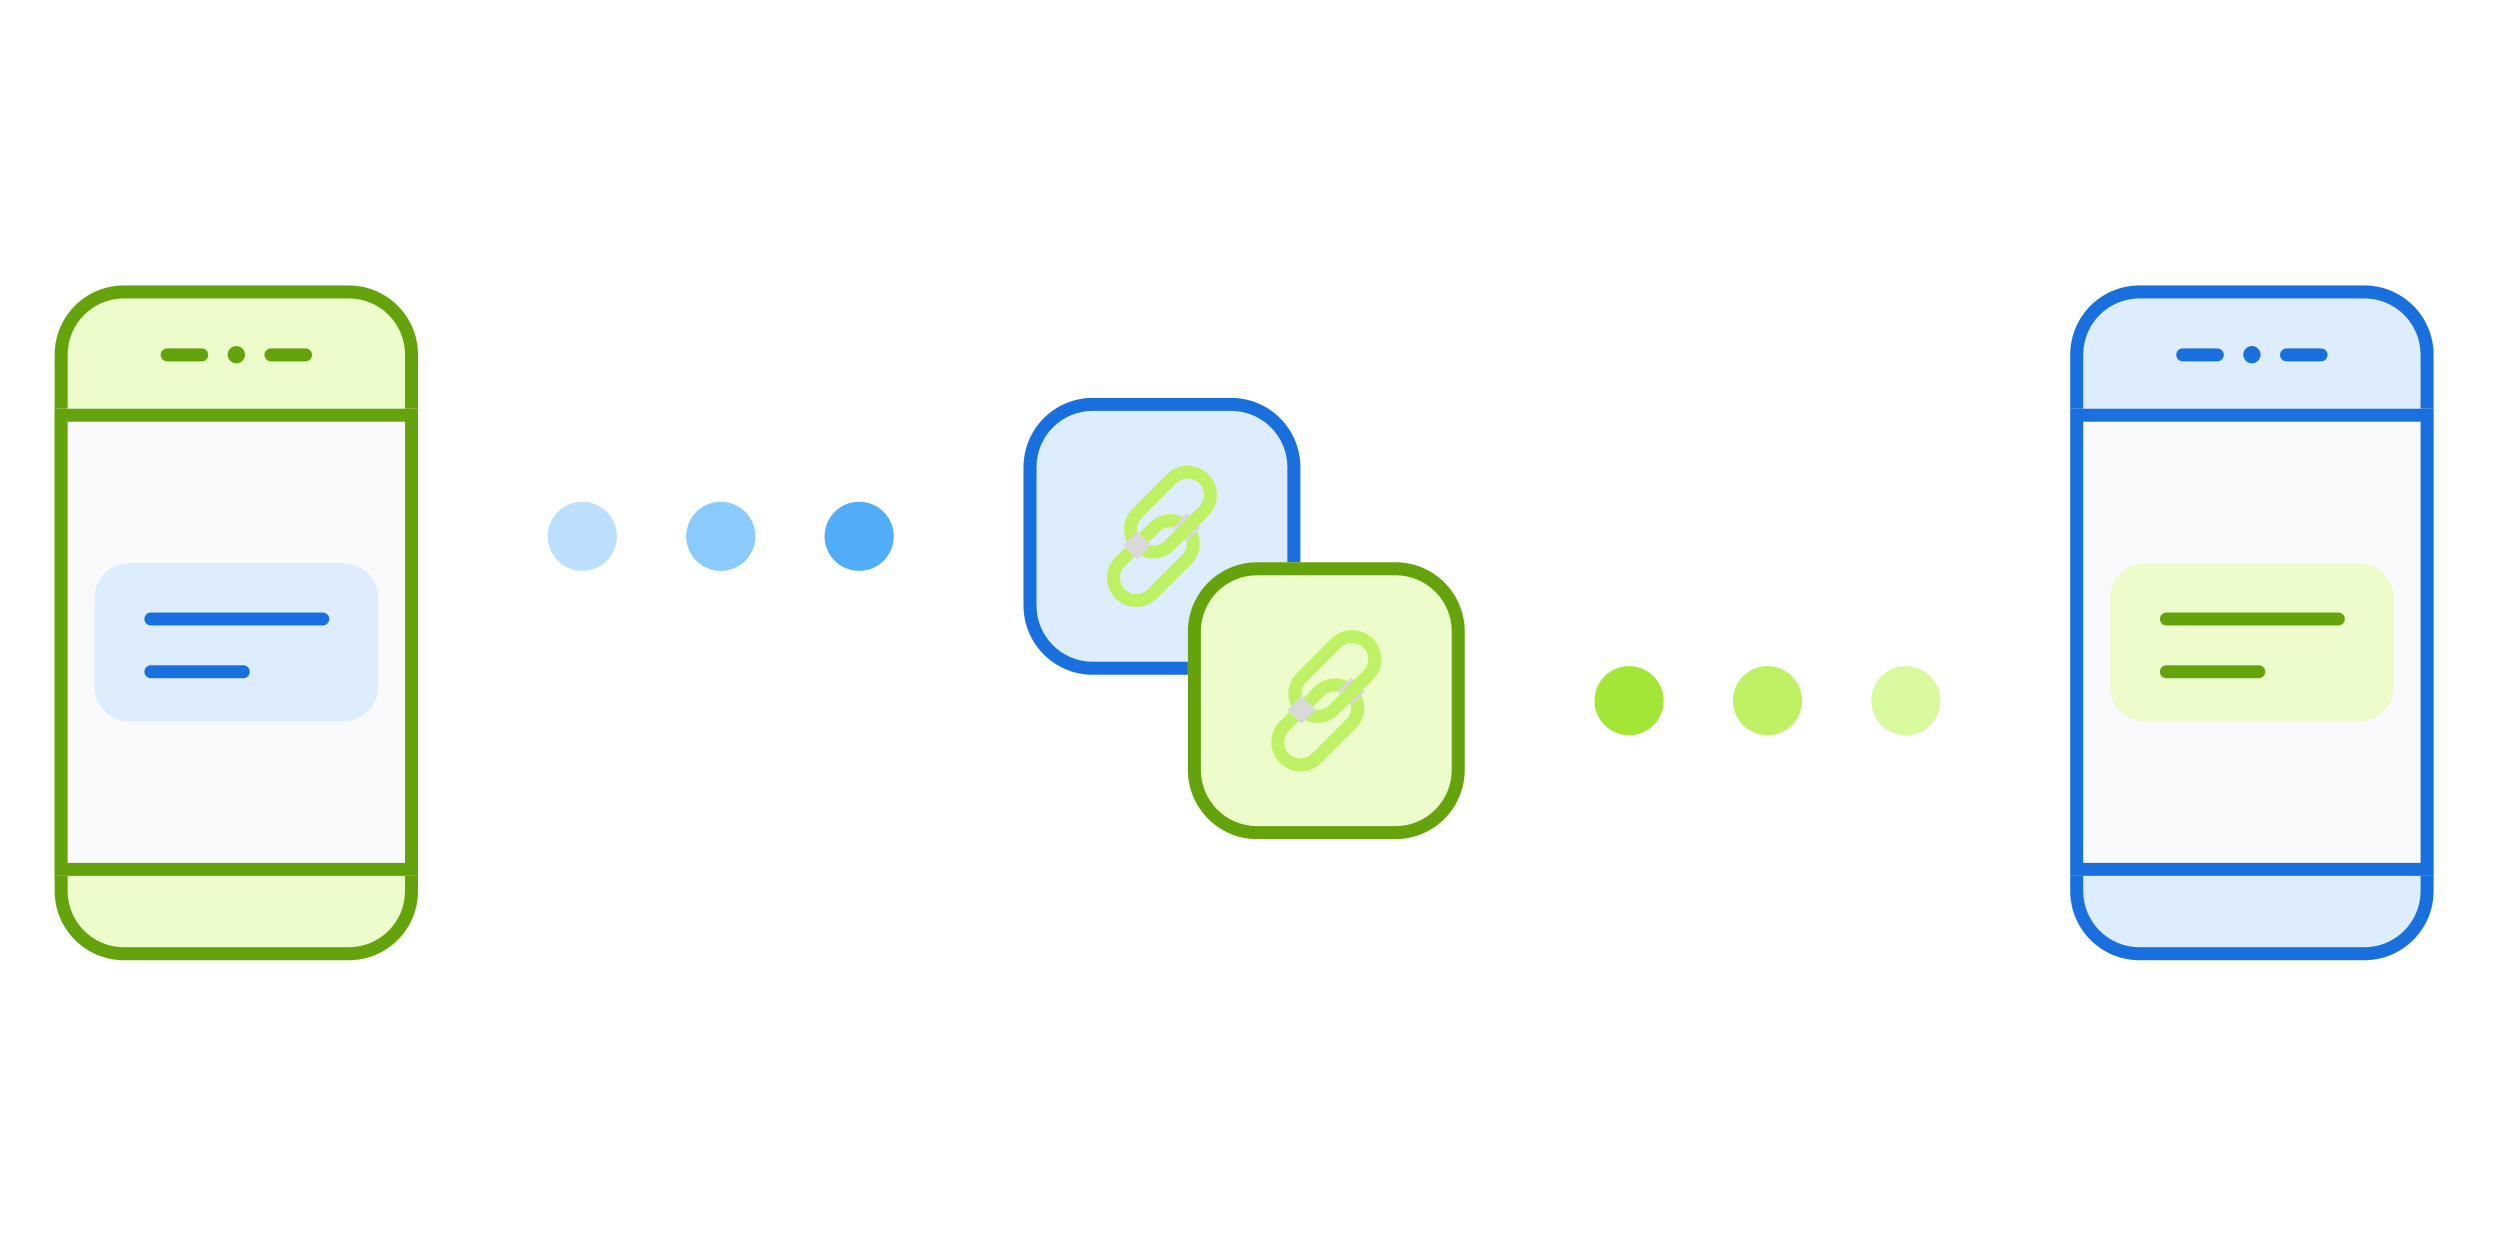
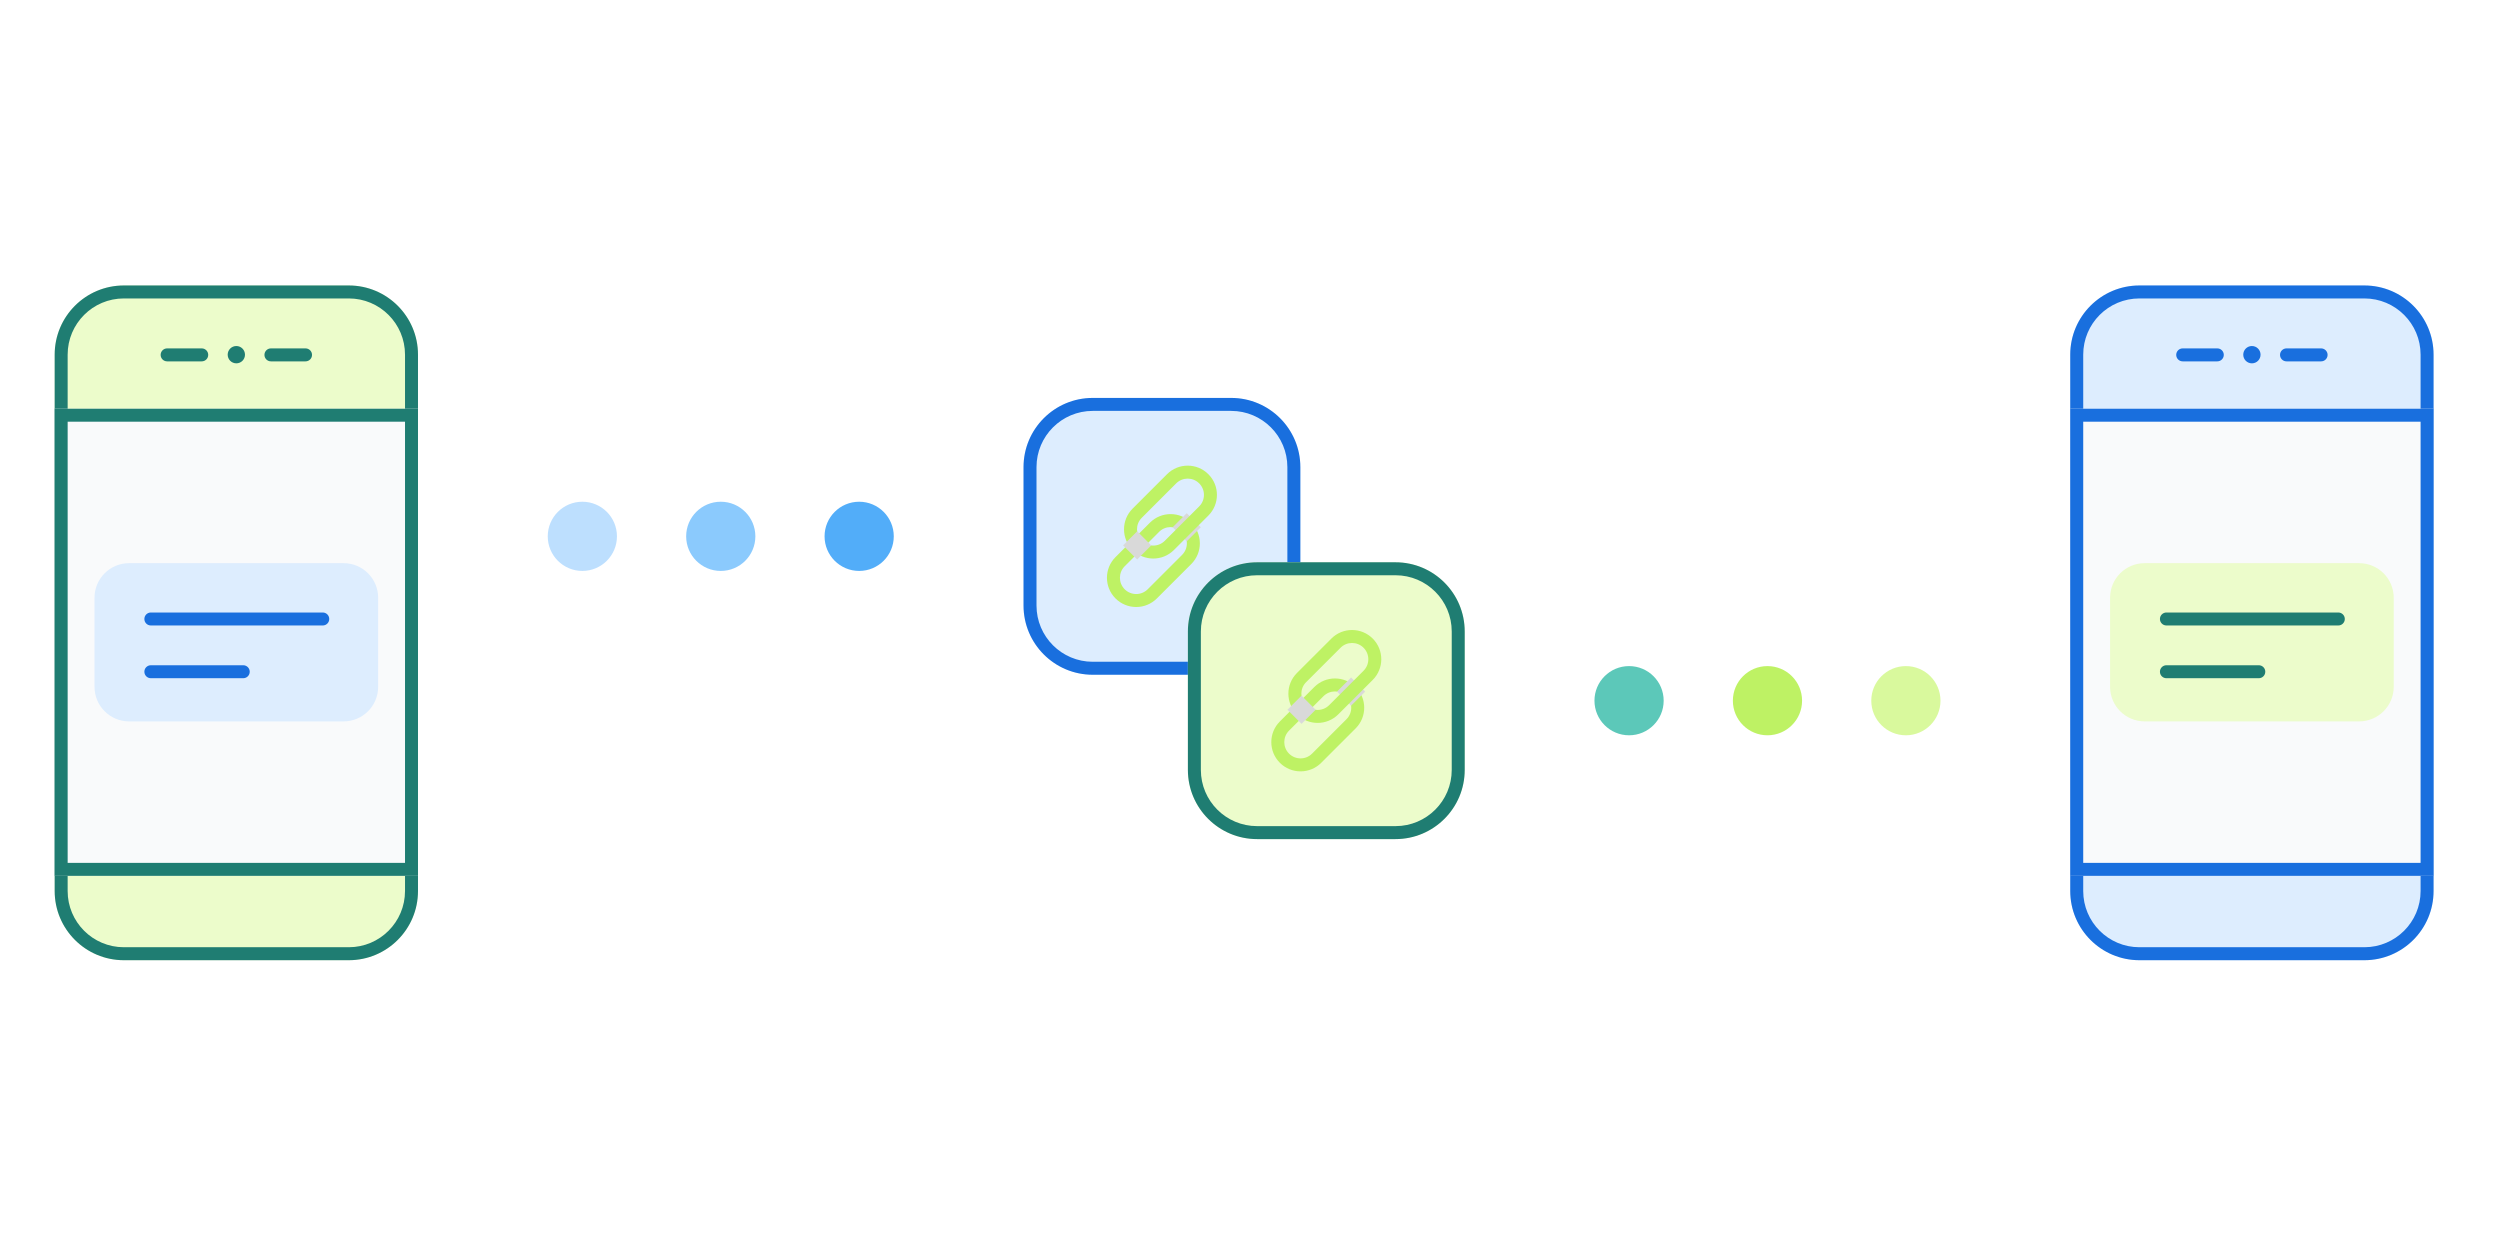
<svg xmlns="http://www.w3.org/2000/svg" width="289" height="145" viewBox="0 0 289 145" fill="none">
  <path d="M48.32 41C48.32 36.582 44.739 33 40.32 33H14.32C9.902 33 6.32 36.582 6.32 41V103C6.32 107.418 9.902 111 14.32 111H40.32C44.739 111 48.32 107.418 48.32 103V41Z" fill="#ECFCCB" />
-   <path fill-rule="evenodd" clip-rule="evenodd" d="M14.32 34.5H40.32C43.91 34.5 46.82 37.41 46.82 41V103C46.82 106.59 43.91 109.5 40.32 109.5H14.32C10.73 109.5 7.82 106.59 7.82 103V41C7.82 37.41 10.73 34.5 14.32 34.5ZM40.32 33C44.739 33 48.32 36.582 48.32 41V103C48.32 107.418 44.739 111 40.32 111H14.32C9.902 111 6.32 107.418 6.32 103V41C6.32 36.582 9.902 33 14.32 33H40.32Z" fill="#65A30D" />
+   <path fill-rule="evenodd" clip-rule="evenodd" d="M14.32 34.5H40.32C43.91 34.5 46.82 37.41 46.82 41V103C46.82 106.59 43.91 109.5 40.32 109.5H14.32C10.73 109.5 7.82 106.59 7.82 103V41C7.82 37.41 10.73 34.5 14.32 34.5ZM40.32 33C44.739 33 48.32 36.582 48.32 41V103C48.32 107.418 44.739 111 40.32 111H14.32C9.902 111 6.32 107.418 6.32 103V41C6.32 36.582 9.902 33 14.32 33H40.32Z" fill="#1F7D72" />
  <path d="M48.32 47.248H6.32V101.248H48.32V47.248Z" fill="#F9FAFB" />
-   <path fill-rule="evenodd" clip-rule="evenodd" d="M7.82 48.748H46.82V99.748H7.82V48.748ZM48.32 47.248V101.248H6.32V47.248H48.32Z" fill="#65A30D" />
+   <path fill-rule="evenodd" clip-rule="evenodd" d="M7.82 48.748H46.82V99.748H7.82V48.748ZM48.32 47.248V101.248H6.32V47.248H48.32Z" fill="#1F7D72" />
  <path d="M10.926 69.101C10.926 66.891 12.717 65.101 14.926 65.101H39.715C41.925 65.101 43.715 66.891 43.715 69.101V79.394C43.715 81.603 41.925 83.394 39.715 83.394H14.926C12.717 83.394 10.926 81.603 10.926 79.394V69.101Z" fill="#DDEDFE" />
  <path fill-rule="evenodd" clip-rule="evenodd" d="M16.689 71.555C16.689 71.141 17.024 70.805 17.439 70.805H37.311C37.725 70.805 38.061 71.141 38.061 71.555C38.061 71.969 37.725 72.305 37.311 72.305H17.439C17.024 72.305 16.689 71.969 16.689 71.555Z" fill="#196FDE" />
  <path fill-rule="evenodd" clip-rule="evenodd" d="M16.689 77.652C16.689 77.238 17.024 76.902 17.439 76.902H28.119C28.533 76.902 28.869 77.238 28.869 77.652C28.869 78.067 28.533 78.402 28.119 78.402H17.439C17.024 78.402 16.689 78.067 16.689 77.652Z" fill="#196FDE" />
-   <path d="M26.32 41.001C26.32 41.554 26.768 42.002 27.32 42.002C27.873 42.002 28.32 41.554 28.32 41.001C28.32 40.448 27.873 40 27.32 40C26.768 40 26.32 40.448 26.32 41.001Z" fill="#65A30D" />
-   <path fill-rule="evenodd" clip-rule="evenodd" d="M18.57 41.024C18.57 40.61 18.906 40.274 19.32 40.274H23.32C23.735 40.274 24.07 40.61 24.07 41.024C24.07 41.439 23.735 41.774 23.32 41.774H19.32C18.906 41.774 18.57 41.439 18.57 41.024Z" fill="#65A30D" />
-   <path fill-rule="evenodd" clip-rule="evenodd" d="M30.57 41.024C30.57 40.61 30.906 40.274 31.32 40.274H35.32C35.734 40.274 36.07 40.61 36.07 41.024C36.07 41.439 35.734 41.774 35.32 41.774H31.32C30.906 41.774 30.57 41.439 30.57 41.024Z" fill="#65A30D" />
+   <path d="M26.32 41.001C26.32 41.554 26.768 42.002 27.32 42.002C27.873 42.002 28.32 41.554 28.32 41.001C28.32 40.448 27.873 40 27.32 40C26.768 40 26.32 40.448 26.32 41.001Z" fill="#1F7D72" />
+   <path fill-rule="evenodd" clip-rule="evenodd" d="M18.57 41.024C18.57 40.61 18.906 40.274 19.32 40.274H23.32C23.735 40.274 24.07 40.61 24.07 41.024C24.07 41.439 23.735 41.774 23.32 41.774H19.32C18.906 41.774 18.57 41.439 18.57 41.024Z" fill="#1F7D72" />
+   <path fill-rule="evenodd" clip-rule="evenodd" d="M30.57 41.024C30.57 40.61 30.906 40.274 31.32 40.274H35.32C35.734 40.274 36.07 40.61 36.07 41.024C36.07 41.439 35.734 41.774 35.32 41.774H31.32C30.906 41.774 30.57 41.439 30.57 41.024Z" fill="#1F7D72" />
  <path d="M150.32 54C150.32 49.582 146.739 46 142.32 46H126.32C121.902 46 118.32 49.582 118.32 54V70C118.32 74.418 121.902 78 126.32 78H142.32C146.739 78 150.32 74.418 150.32 70V54Z" fill="#DDEDFE" />
  <path fill-rule="evenodd" clip-rule="evenodd" d="M126.32 47.5H142.32C145.91 47.5 148.82 50.41 148.82 54V70C148.82 73.59 145.91 76.5 142.32 76.5H126.32C122.73 76.5 119.82 73.59 119.82 70V54C119.82 50.41 122.73 47.5 126.32 47.5ZM142.32 46C146.739 46 150.32 49.582 150.32 54V70C150.32 74.418 146.739 78 142.32 78H126.32C121.902 78 118.32 74.418 118.32 70V54C118.32 49.582 121.902 46 126.32 46H142.32Z" fill="#196FDE" />
  <path fill-rule="evenodd" clip-rule="evenodd" d="M132.932 60.421C134.253 59.1 136.393 59.1 137.713 60.421C139.033 61.741 139.033 63.881 137.713 65.201L133.734 69.18C132.414 70.501 130.274 70.501 128.953 69.18C127.633 67.86 127.633 65.72 128.953 64.4L132.932 60.421ZM136.653 61.481C135.918 60.747 134.727 60.747 133.993 61.481L130.014 65.46C129.28 66.195 129.28 67.385 130.014 68.12C130.749 68.854 131.939 68.854 132.674 68.12L136.653 64.141C137.387 63.407 137.387 62.216 136.653 61.481Z" fill="#BEF264" />
  <path d="M137.184 59.322L138.813 60.951L137.184 62.58L135.555 60.951L137.184 59.322Z" fill="#D9D9D9" />
  <path fill-rule="evenodd" clip-rule="evenodd" d="M135.708 63.578C134.388 64.898 132.248 64.898 130.927 63.578C129.607 62.258 129.607 60.118 130.927 58.797L134.906 54.819C136.226 53.498 138.367 53.498 139.687 54.819C141.007 56.139 141.007 58.279 139.687 59.599L135.708 63.578ZM131.988 62.518C132.723 63.252 133.913 63.252 134.648 62.518L138.626 58.539C139.361 57.804 139.361 56.614 138.626 55.879C137.892 55.145 136.701 55.145 135.967 55.879L131.988 59.858C131.254 60.593 131.254 61.783 131.988 62.518Z" fill="#BEF264" />
  <path d="M131.457 64.677L129.828 63.048L131.457 61.419L133.086 63.048L131.457 64.677Z" fill="#D9D9D9" />
  <path d="M281.32 41C281.32 36.582 277.739 33 273.32 33H247.32C242.902 33 239.32 36.582 239.32 41V103C239.32 107.418 242.902 111 247.32 111H273.32C277.739 111 281.32 107.418 281.32 103V41Z" fill="#DDEDFE" />
  <path fill-rule="evenodd" clip-rule="evenodd" d="M247.32 34.5H273.32C276.91 34.5 279.82 37.41 279.82 41V103C279.82 106.59 276.91 109.5 273.32 109.5H247.32C243.73 109.5 240.82 106.59 240.82 103V41C240.82 37.41 243.73 34.5 247.32 34.5ZM273.32 33C277.739 33 281.32 36.582 281.32 41V103C281.32 107.418 277.739 111 273.32 111H247.32C242.902 111 239.32 107.418 239.32 103V41C239.32 36.582 242.902 33 247.32 33H273.32Z" fill="#196FDE" />
  <path d="M281.32 47.248H239.32V101.248H281.32V47.248Z" fill="#F9FAFB" />
  <path fill-rule="evenodd" clip-rule="evenodd" d="M240.82 48.748H279.82V99.748H240.82V48.748ZM281.32 47.248V101.248H239.32V47.248H281.32Z" fill="#196FDE" />
  <path d="M243.925 69.101C243.925 66.891 245.716 65.101 247.925 65.101H272.715C274.924 65.101 276.715 66.891 276.715 69.101V79.394C276.715 81.603 274.924 83.394 272.715 83.394H247.925C245.716 83.394 243.925 81.603 243.925 79.394V69.101Z" fill="#ECFCCB" />
-   <path fill-rule="evenodd" clip-rule="evenodd" d="M249.688 71.555C249.688 71.141 250.023 70.805 250.438 70.805H270.31C270.724 70.805 271.06 71.141 271.06 71.555C271.06 71.969 270.724 72.305 270.31 72.305H250.438C250.023 72.305 249.688 71.969 249.688 71.555Z" fill="#65A30D" />
-   <path fill-rule="evenodd" clip-rule="evenodd" d="M249.688 77.652C249.688 77.238 250.023 76.902 250.438 76.902H261.117C261.532 76.902 261.867 77.238 261.867 77.652C261.867 78.067 261.532 78.402 261.117 78.402H250.438C250.023 78.402 249.688 78.067 249.688 77.652Z" fill="#65A30D" />
+   <path fill-rule="evenodd" clip-rule="evenodd" d="M249.688 71.555C249.688 71.141 250.023 70.805 250.438 70.805H270.31C270.724 70.805 271.06 71.141 271.06 71.555C271.06 71.969 270.724 72.305 270.31 72.305H250.438C250.023 72.305 249.688 71.969 249.688 71.555Z" fill="#1F7D72" />
+   <path fill-rule="evenodd" clip-rule="evenodd" d="M249.688 77.652C249.688 77.238 250.023 76.902 250.438 76.902H261.117C261.532 76.902 261.867 77.238 261.867 77.652C261.867 78.067 261.532 78.402 261.117 78.402H250.438C250.023 78.402 249.688 78.067 249.688 77.652Z" fill="#1F7D72" />
  <path d="M259.32 41.001C259.32 41.554 259.768 42.002 260.32 42.002C260.873 42.002 261.32 41.554 261.32 41.001C261.32 40.448 260.873 40 260.32 40C259.768 40 259.32 40.448 259.32 41.001Z" fill="#196FDE" />
  <path fill-rule="evenodd" clip-rule="evenodd" d="M251.57 41.024C251.57 40.61 251.906 40.274 252.32 40.274H256.32C256.735 40.274 257.07 40.61 257.07 41.024C257.07 41.439 256.735 41.774 256.32 41.774H252.32C251.906 41.774 251.57 41.439 251.57 41.024Z" fill="#196FDE" />
  <path fill-rule="evenodd" clip-rule="evenodd" d="M263.57 41.024C263.57 40.61 263.906 40.274 264.32 40.274H268.32C268.735 40.274 269.07 40.61 269.07 41.024C269.07 41.439 268.735 41.774 268.32 41.774H264.32C263.906 41.774 263.57 41.439 263.57 41.024Z" fill="#196FDE" />
  <path d="M169.32 73C169.32 68.582 165.739 65 161.32 65H145.32C140.902 65 137.32 68.582 137.32 73V89C137.32 93.418 140.902 97 145.32 97H161.32C165.739 97 169.32 93.418 169.32 89V73Z" fill="#ECFCCB" />
-   <path fill-rule="evenodd" clip-rule="evenodd" d="M145.32 66.5H161.32C164.91 66.5 167.82 69.41 167.82 73V89C167.82 92.59 164.91 95.5 161.32 95.5H145.32C141.73 95.5 138.82 92.59 138.82 89V73C138.82 69.41 141.73 66.5 145.32 66.5ZM161.32 65C165.739 65 169.32 68.582 169.32 73V89C169.32 93.418 165.739 97 161.32 97H145.32C140.902 97 137.32 93.418 137.32 89V73C137.32 68.582 140.902 65 145.32 65H161.32Z" fill="#65A30D" />
+   <path fill-rule="evenodd" clip-rule="evenodd" d="M145.32 66.5H161.32C164.91 66.5 167.82 69.41 167.82 73V89C167.82 92.59 164.91 95.5 161.32 95.5H145.32C141.73 95.5 138.82 92.59 138.82 89V73C138.82 69.41 141.73 66.5 145.32 66.5ZM161.32 65C165.739 65 169.32 68.582 169.32 73V89C169.32 93.418 165.739 97 161.32 97H145.32C140.902 97 137.32 93.418 137.32 89V73C137.32 68.582 140.902 65 145.32 65H161.32Z" fill="#1F7D72" />
  <path fill-rule="evenodd" clip-rule="evenodd" d="M151.932 79.421C153.253 78.1 155.393 78.1 156.713 79.421C158.033 80.741 158.033 82.881 156.713 84.201L152.734 88.18C151.414 89.501 149.274 89.501 147.953 88.18C146.633 86.86 146.633 84.72 147.953 83.4L151.932 79.421ZM155.653 80.481C154.918 79.747 153.727 79.747 152.993 80.481L149.014 84.46C148.28 85.195 148.28 86.385 149.014 87.12C149.749 87.854 150.939 87.854 151.674 87.12L155.653 83.141C156.387 82.406 156.387 81.216 155.653 80.481Z" fill="#BEF264" />
  <path d="M156.184 78.322L157.813 79.951L156.184 81.58L154.555 79.951L156.184 78.322Z" fill="#D9D9D9" />
  <path fill-rule="evenodd" clip-rule="evenodd" d="M154.708 82.578C153.388 83.898 151.248 83.898 149.927 82.578C148.607 81.258 148.607 79.118 149.927 77.797L153.906 73.819C155.226 72.498 157.367 72.498 158.687 73.819C160.007 75.139 160.007 77.279 158.687 78.6L154.708 82.578ZM150.988 81.518C151.723 82.252 152.913 82.252 153.648 81.518L157.626 77.539C158.361 76.804 158.361 75.614 157.626 74.879C156.892 74.145 155.701 74.145 154.967 74.879L150.988 78.858C150.254 79.593 150.254 80.783 150.988 81.518Z" fill="#BEF264" />
  <path d="M150.457 83.677L148.828 82.048L150.457 80.419L152.086 82.048L150.457 83.677Z" fill="#D9D9D9" />
  <path d="M87.32 62C87.32 64.209 85.529 66 83.32 66C81.111 66 79.32 64.209 79.32 62C79.32 59.791 81.111 58 83.32 58C85.529 58 87.32 59.791 87.32 62Z" fill="#8BCAFD" />
  <path d="M103.32 62C103.32 64.209 101.529 66 99.32 66C97.111 66 95.32 64.209 95.32 62C95.32 59.791 97.111 58 99.32 58C101.529 58 103.32 59.791 103.32 62Z" fill="#52ADF9" />
  <path d="M71.32 62C71.32 64.209 69.529 66 67.32 66C65.111 66 63.32 64.209 63.32 62C63.32 59.791 65.111 58 67.32 58C69.529 58 71.32 59.791 71.32 62Z" fill="#BDDFFE" />
  <path d="M200.32 81C200.32 78.791 202.111 77 204.32 77C206.529 77 208.32 78.791 208.32 81C208.32 83.209 206.529 85 204.32 85C202.111 85 200.32 83.209 200.32 81Z" fill="#BEF264" />
-   <path d="M184.32 81C184.32 78.791 186.111 77 188.32 77C190.529 77 192.32 78.791 192.32 81C192.32 83.209 190.529 85 188.32 85C186.111 85 184.32 83.209 184.32 81Z" fill="#A3E635" />
+   <path d="M184.32 81C184.32 78.791 186.111 77 188.32 77C190.529 77 192.32 78.791 192.32 81C192.32 83.209 190.529 85 188.32 85C186.111 85 184.32 83.209 184.32 81Z" fill="#5CC8B9" />
  <path d="M216.32 81C216.32 78.791 218.111 77 220.32 77C222.529 77 224.32 78.791 224.32 81C224.32 83.209 222.529 85 220.32 85C218.111 85 216.32 83.209 216.32 81Z" fill="#D9F99D" />
</svg>
